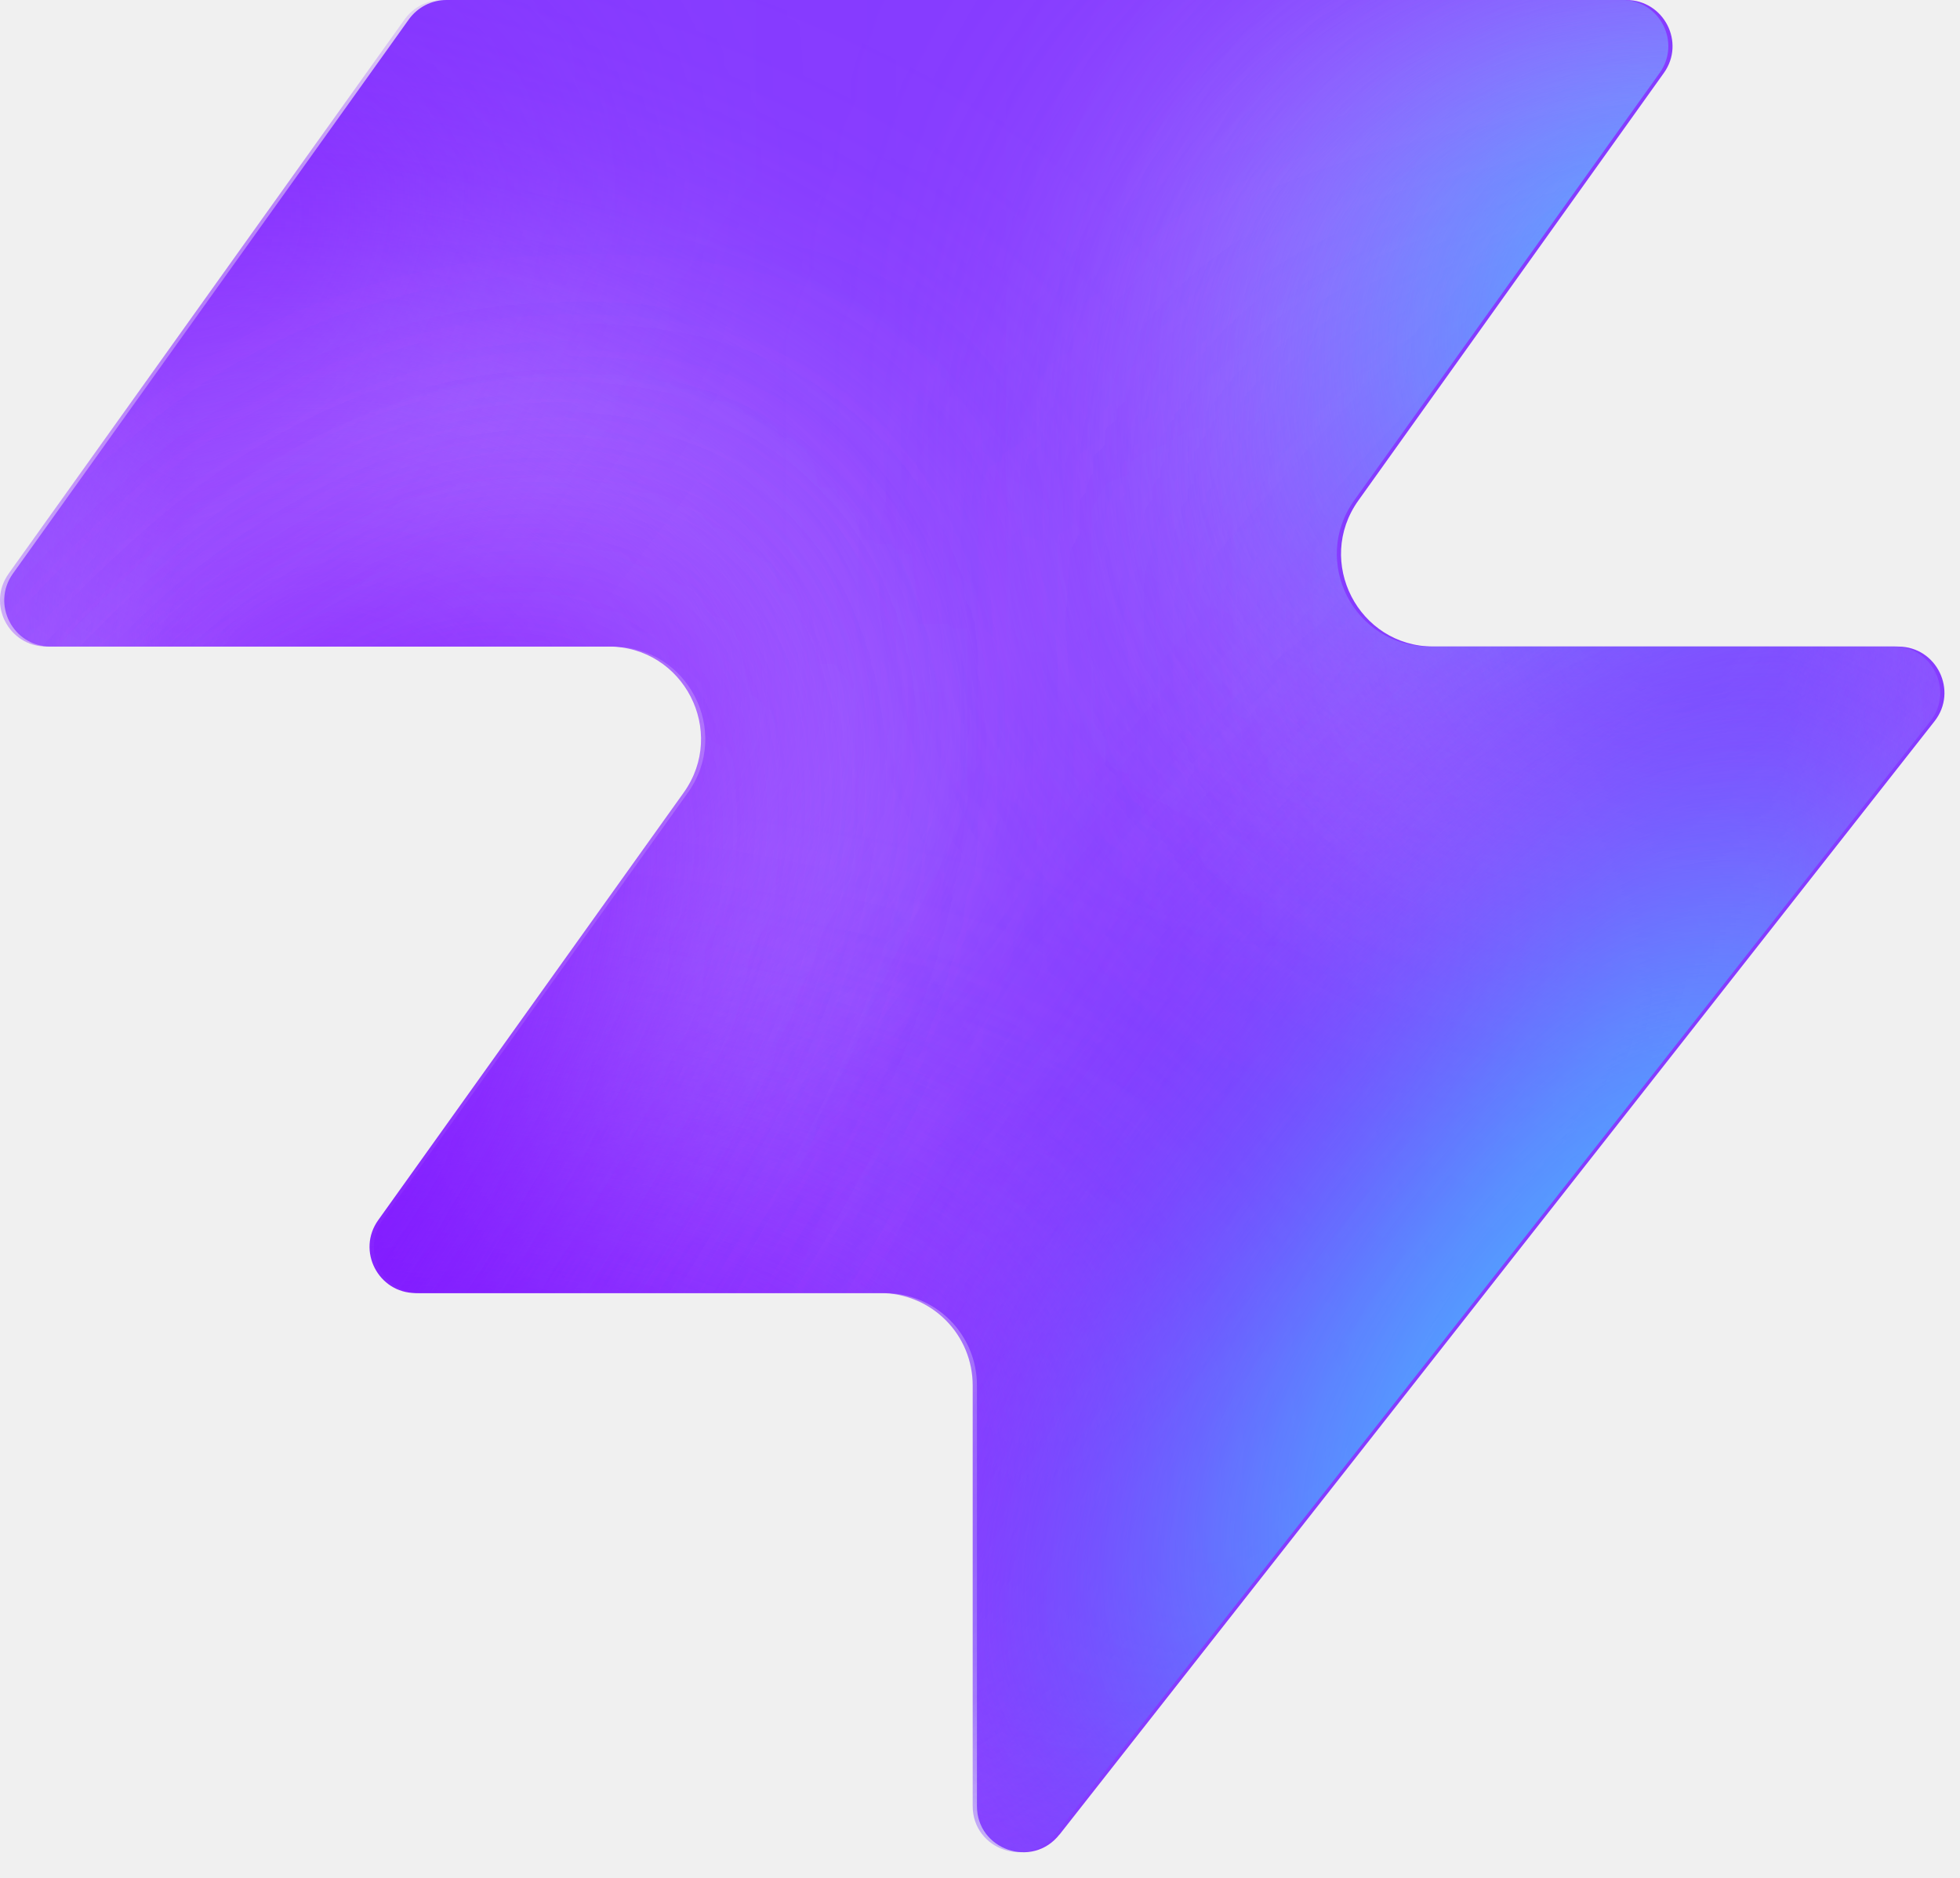
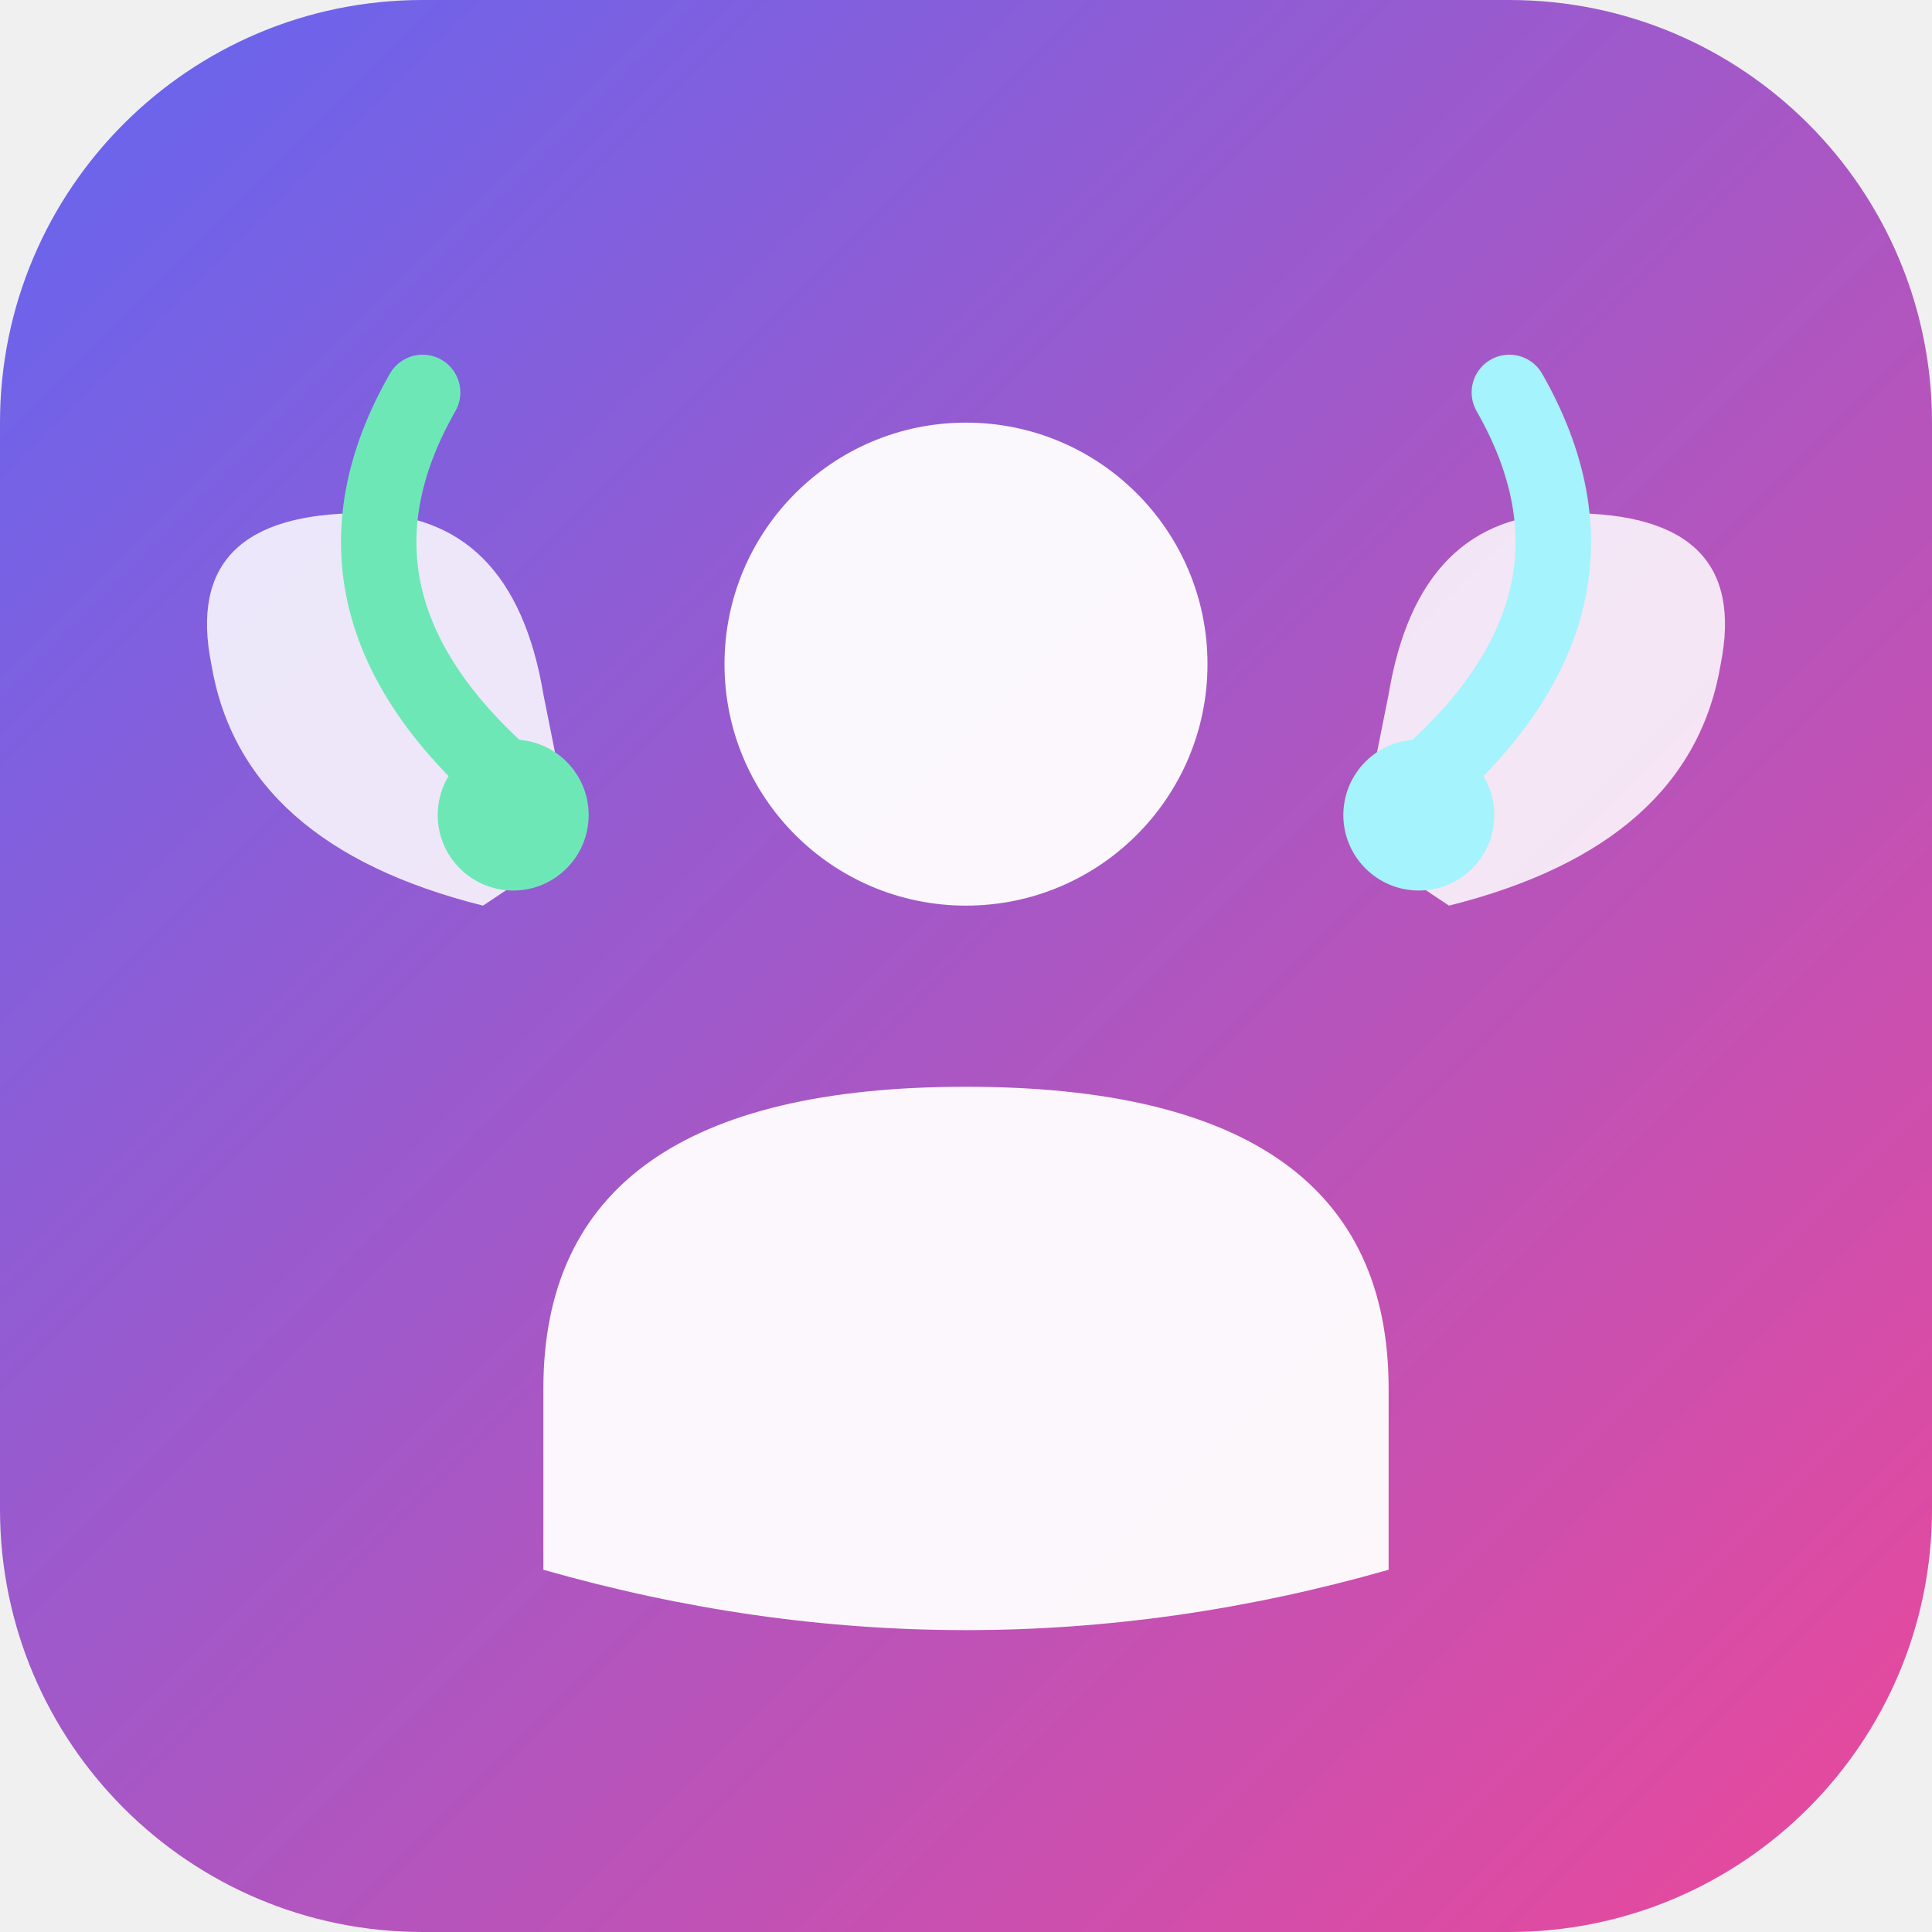
- <svg xmlns="http://www.w3.org/2000/svg" width="48" height="46" fill="none" viewBox="0 0 48 46">
-   <path fill="#863bff" d="M25.946 44.938c-.664.845-2.021.375-2.021-.698V33.937a2.26 2.26 0 0 0-2.262-2.262H10.287c-.92 0-1.456-1.04-.92-1.788l7.48-10.471c1.07-1.497 0-3.578-1.842-3.578H1.237c-.92 0-1.456-1.04-.92-1.788L10.013.474c.214-.297.556-.474.92-.474h28.894c.92 0 1.456 1.04.92 1.788l-7.48 10.471c-1.07 1.498 0 3.579 1.842 3.579h11.377c.943 0 1.473 1.088.89 1.83L25.947 44.94z" style="fill:#863bff;fill:color(display-p3 .525 .23 1);fill-opacity:1" />
-   <mask id="a" width="48" height="46" x="0" y="0" maskUnits="userSpaceOnUse" style="mask-type:alpha">
-     <path fill="#000" d="M25.842 44.938c-.664.844-2.021.375-2.021-.698V33.937a2.26 2.26 0 0 0-2.262-2.262H10.183c-.92 0-1.456-1.04-.92-1.788l7.48-10.471c1.07-1.498 0-3.579-1.842-3.579H1.133c-.92 0-1.456-1.04-.92-1.787L9.91.473c.214-.297.556-.474.92-.474h28.894c.92 0 1.456 1.04.92 1.788l-7.48 10.471c-1.07 1.498 0 3.578 1.842 3.578h11.377c.943 0 1.473 1.088.89 1.832L25.843 44.94z" style="fill:#000;fill-opacity:1" />
-   </mask>
-   <g mask="url(#a)">
-     <g filter="url(#b)">
-       <ellipse cx="5.508" cy="14.704" fill="#ede6ff" rx="5.508" ry="14.704" style="fill:#ede6ff;fill:color(display-p3 .927 .903 1);fill-opacity:1" transform="matrix(.00324 1 1 -.00324 -4.47 31.516)" />
-     </g>
-     <g filter="url(#c)">
-       <ellipse cx="10.399" cy="29.851" fill="#ede6ff" rx="10.399" ry="29.851" style="fill:#ede6ff;fill:color(display-p3 .927 .903 1);fill-opacity:1" transform="matrix(.00324 1 1 -.00324 -39.328 7.883)" />
-     </g>
-     <g filter="url(#d)">
-       <ellipse cx="5.508" cy="30.487" fill="#7e14ff" rx="5.508" ry="30.487" style="fill:#7e14ff;fill:color(display-p3 .492 .077 1);fill-opacity:1" transform="rotate(89.814 -25.913 -14.639)scale(1 -1)" />
-     </g>
-     <g filter="url(#e)">
-       <ellipse cx="5.508" cy="30.599" fill="#7e14ff" rx="5.508" ry="30.599" style="fill:#7e14ff;fill:color(display-p3 .492 .077 1);fill-opacity:1" transform="rotate(89.814 -32.644 -3.334)scale(1 -1)" />
-     </g>
-     <g filter="url(#f)">
-       <ellipse cx="5.508" cy="30.599" fill="#7e14ff" rx="5.508" ry="30.599" style="fill:#7e14ff;fill:color(display-p3 .492 .077 1);fill-opacity:1" transform="matrix(.00324 1 1 -.00324 -34.34 30.47)" />
-     </g>
-     <g filter="url(#g)">
-       <ellipse cx="14.072" cy="22.078" fill="#ede6ff" rx="14.072" ry="22.078" style="fill:#ede6ff;fill:color(display-p3 .927 .903 1);fill-opacity:1" transform="rotate(93.35 24.506 48.493)scale(-1 1)" />
-     </g>
-     <g filter="url(#h)">
-       <ellipse cx="3.47" cy="21.501" fill="#7e14ff" rx="3.47" ry="21.501" style="fill:#7e14ff;fill:color(display-p3 .492 .077 1);fill-opacity:1" transform="rotate(89.009 28.708 47.59)scale(-1 1)" />
-     </g>
-     <g filter="url(#i)">
-       <ellipse cx="3.47" cy="21.501" fill="#7e14ff" rx="3.47" ry="21.501" style="fill:#7e14ff;fill:color(display-p3 .492 .077 1);fill-opacity:1" transform="rotate(89.009 28.708 47.59)scale(-1 1)" />
-     </g>
-     <g filter="url(#j)">
-       <ellipse cx=".387" cy="8.972" fill="#7e14ff" rx="4.407" ry="29.108" style="fill:#7e14ff;fill:color(display-p3 .492 .077 1);fill-opacity:1" transform="rotate(39.51 .387 8.972)" />
-     </g>
-     <g filter="url(#k)">
-       <ellipse cx="47.523" cy="-6.092" fill="#7e14ff" rx="4.407" ry="29.108" style="fill:#7e14ff;fill:color(display-p3 .492 .077 1);fill-opacity:1" transform="rotate(37.892 47.523 -6.092)" />
-     </g>
-     <g filter="url(#l)">
-       <ellipse cx="41.412" cy="6.333" fill="#47bfff" rx="5.971" ry="9.665" style="fill:#47bfff;fill:color(display-p3 .28 .748 1);fill-opacity:1" transform="rotate(37.892 41.412 6.333)" />
-     </g>
-     <g filter="url(#m)">
-       <ellipse cx="-1.879" cy="38.332" fill="#7e14ff" rx="4.407" ry="29.108" style="fill:#7e14ff;fill:color(display-p3 .492 .077 1);fill-opacity:1" transform="rotate(37.892 -1.88 38.332)" />
-     </g>
-     <g filter="url(#n)">
-       <ellipse cx="-1.879" cy="38.332" fill="#7e14ff" rx="4.407" ry="29.108" style="fill:#7e14ff;fill:color(display-p3 .492 .077 1);fill-opacity:1" transform="rotate(37.892 -1.88 38.332)" />
-     </g>
-     <g filter="url(#o)">
-       <ellipse cx="35.651" cy="29.907" fill="#7e14ff" rx="4.407" ry="29.108" style="fill:#7e14ff;fill:color(display-p3 .492 .077 1);fill-opacity:1" transform="rotate(37.892 35.651 29.907)" />
-     </g>
-     <g filter="url(#p)">
-       <ellipse cx="38.418" cy="32.4" fill="#47bfff" rx="5.971" ry="15.297" style="fill:#47bfff;fill:color(display-p3 .28 .748 1);fill-opacity:1" transform="rotate(37.892 38.418 32.4)" />
-     </g>
-   </g>
+ <svg xmlns="http://www.w3.org/2000/svg" viewBox="0 0 64 64" fill="none">
  <defs>
-     <filter id="b" width="60.045" height="41.654" x="-19.77" y="16.149" color-interpolation-filters="sRGB" filterUnits="userSpaceOnUse">
-       <feFlood flood-opacity="0" result="BackgroundImageFix" />
-       <feBlend in="SourceGraphic" in2="BackgroundImageFix" result="shape" />
-       <feGaussianBlur result="effect1_foregroundBlur_2002_17158" stdDeviation="7.659" />
-     </filter>
-     <filter id="c" width="90.34" height="51.437" x="-54.613" y="-7.533" color-interpolation-filters="sRGB" filterUnits="userSpaceOnUse">
-       <feFlood flood-opacity="0" result="BackgroundImageFix" />
-       <feBlend in="SourceGraphic" in2="BackgroundImageFix" result="shape" />
-       <feGaussianBlur result="effect1_foregroundBlur_2002_17158" stdDeviation="7.659" />
-     </filter>
-     <filter id="d" width="79.355" height="29.4" x="-49.64" y="2.03" color-interpolation-filters="sRGB" filterUnits="userSpaceOnUse">
-       <feFlood flood-opacity="0" result="BackgroundImageFix" />
-       <feBlend in="SourceGraphic" in2="BackgroundImageFix" result="shape" />
-       <feGaussianBlur result="effect1_foregroundBlur_2002_17158" stdDeviation="4.596" />
-     </filter>
-     <filter id="e" width="79.579" height="29.4" x="-45.045" y="20.029" color-interpolation-filters="sRGB" filterUnits="userSpaceOnUse">
-       <feFlood flood-opacity="0" result="BackgroundImageFix" />
-       <feBlend in="SourceGraphic" in2="BackgroundImageFix" result="shape" />
-       <feGaussianBlur result="effect1_foregroundBlur_2002_17158" stdDeviation="4.596" />
-     </filter>
-     <filter id="f" width="79.579" height="29.4" x="-43.513" y="21.178" color-interpolation-filters="sRGB" filterUnits="userSpaceOnUse">
-       <feFlood flood-opacity="0" result="BackgroundImageFix" />
-       <feBlend in="SourceGraphic" in2="BackgroundImageFix" result="shape" />
-       <feGaussianBlur result="effect1_foregroundBlur_2002_17158" stdDeviation="4.596" />
-     </filter>
-     <filter id="g" width="74.749" height="58.852" x="15.756" y="-17.901" color-interpolation-filters="sRGB" filterUnits="userSpaceOnUse">
-       <feFlood flood-opacity="0" result="BackgroundImageFix" />
-       <feBlend in="SourceGraphic" in2="BackgroundImageFix" result="shape" />
-       <feGaussianBlur result="effect1_foregroundBlur_2002_17158" stdDeviation="7.659" />
-     </filter>
-     <filter id="h" width="61.377" height="25.362" x="23.548" y="2.284" color-interpolation-filters="sRGB" filterUnits="userSpaceOnUse">
-       <feFlood flood-opacity="0" result="BackgroundImageFix" />
-       <feBlend in="SourceGraphic" in2="BackgroundImageFix" result="shape" />
-       <feGaussianBlur result="effect1_foregroundBlur_2002_17158" stdDeviation="4.596" />
-     </filter>
-     <filter id="i" width="61.377" height="25.362" x="23.548" y="2.284" color-interpolation-filters="sRGB" filterUnits="userSpaceOnUse">
-       <feFlood flood-opacity="0" result="BackgroundImageFix" />
-       <feBlend in="SourceGraphic" in2="BackgroundImageFix" result="shape" />
-       <feGaussianBlur result="effect1_foregroundBlur_2002_17158" stdDeviation="4.596" />
-     </filter>
-     <filter id="j" width="56.045" height="63.649" x="-27.636" y="-22.853" color-interpolation-filters="sRGB" filterUnits="userSpaceOnUse">
-       <feFlood flood-opacity="0" result="BackgroundImageFix" />
-       <feBlend in="SourceGraphic" in2="BackgroundImageFix" result="shape" />
-       <feGaussianBlur result="effect1_foregroundBlur_2002_17158" stdDeviation="4.596" />
-     </filter>
-     <filter id="k" width="54.814" height="64.646" x="20.116" y="-38.415" color-interpolation-filters="sRGB" filterUnits="userSpaceOnUse">
-       <feFlood flood-opacity="0" result="BackgroundImageFix" />
-       <feBlend in="SourceGraphic" in2="BackgroundImageFix" result="shape" />
-       <feGaussianBlur result="effect1_foregroundBlur_2002_17158" stdDeviation="4.596" />
-     </filter>
-     <filter id="l" width="33.541" height="35.313" x="24.641" y="-11.323" color-interpolation-filters="sRGB" filterUnits="userSpaceOnUse">
-       <feFlood flood-opacity="0" result="BackgroundImageFix" />
-       <feBlend in="SourceGraphic" in2="BackgroundImageFix" result="shape" />
-       <feGaussianBlur result="effect1_foregroundBlur_2002_17158" stdDeviation="4.596" />
-     </filter>
-     <filter id="m" width="54.814" height="64.646" x="-29.286" y="6.009" color-interpolation-filters="sRGB" filterUnits="userSpaceOnUse">
-       <feFlood flood-opacity="0" result="BackgroundImageFix" />
-       <feBlend in="SourceGraphic" in2="BackgroundImageFix" result="shape" />
-       <feGaussianBlur result="effect1_foregroundBlur_2002_17158" stdDeviation="4.596" />
-     </filter>
-     <filter id="n" width="54.814" height="64.646" x="-29.286" y="6.009" color-interpolation-filters="sRGB" filterUnits="userSpaceOnUse">
-       <feFlood flood-opacity="0" result="BackgroundImageFix" />
-       <feBlend in="SourceGraphic" in2="BackgroundImageFix" result="shape" />
-       <feGaussianBlur result="effect1_foregroundBlur_2002_17158" stdDeviation="4.596" />
-     </filter>
-     <filter id="o" width="54.814" height="64.646" x="8.244" y="-2.416" color-interpolation-filters="sRGB" filterUnits="userSpaceOnUse">
-       <feFlood flood-opacity="0" result="BackgroundImageFix" />
-       <feBlend in="SourceGraphic" in2="BackgroundImageFix" result="shape" />
-       <feGaussianBlur result="effect1_foregroundBlur_2002_17158" stdDeviation="4.596" />
-     </filter>
-     <filter id="p" width="39.409" height="43.623" x="18.713" y="10.588" color-interpolation-filters="sRGB" filterUnits="userSpaceOnUse">
-       <feFlood flood-opacity="0" result="BackgroundImageFix" />
-       <feBlend in="SourceGraphic" in2="BackgroundImageFix" result="shape" />
-       <feGaussianBlur result="effect1_foregroundBlur_2002_17158" stdDeviation="4.596" />
-     </filter>
+     <linearGradient id="bg" x1="0" y1="0" x2="1" y2="1">
+       <stop offset="0%" stop-color="#6366f1" />
+       <stop offset="100%" stop-color="#ec4899" />
+     </linearGradient>
  </defs>
+   <rect width="64" height="64" rx="14" fill="url(#bg)" />
+   <circle cx="32" cy="22" r="8" fill="white" fill-opacity="0.95" />
+   <path d="M18 46 Q18 36 32 36 Q46 36 46 46 L46 52 Q32 56 18 52 Z" fill="white" fill-opacity="0.95" />
+   <path d="M16 30 Q8 28 7 22 Q6 17 12 17 Q17 17 18 23 L19 28 Z" fill="white" fill-opacity="0.85" />
+   <path d="M48 30 Q56 28 57 22 Q58 17 52 17 Q47 17 46 23 L45 28 Z" fill="white" fill-opacity="0.85" />
+   <path d="M17 26 Q10 20 14 13" stroke="#6ee7b7" stroke-width="2.5" stroke-linecap="round" fill="none" />
+   <circle cx="17" cy="27" r="2.5" fill="#6ee7b7" />
+   <path d="M47 26 Q54 20 50 13" stroke="#a5f3fc" stroke-width="2.5" stroke-linecap="round" fill="none" />
+   <circle cx="47" cy="27" r="2.5" fill="#a5f3fc" />
</svg>
